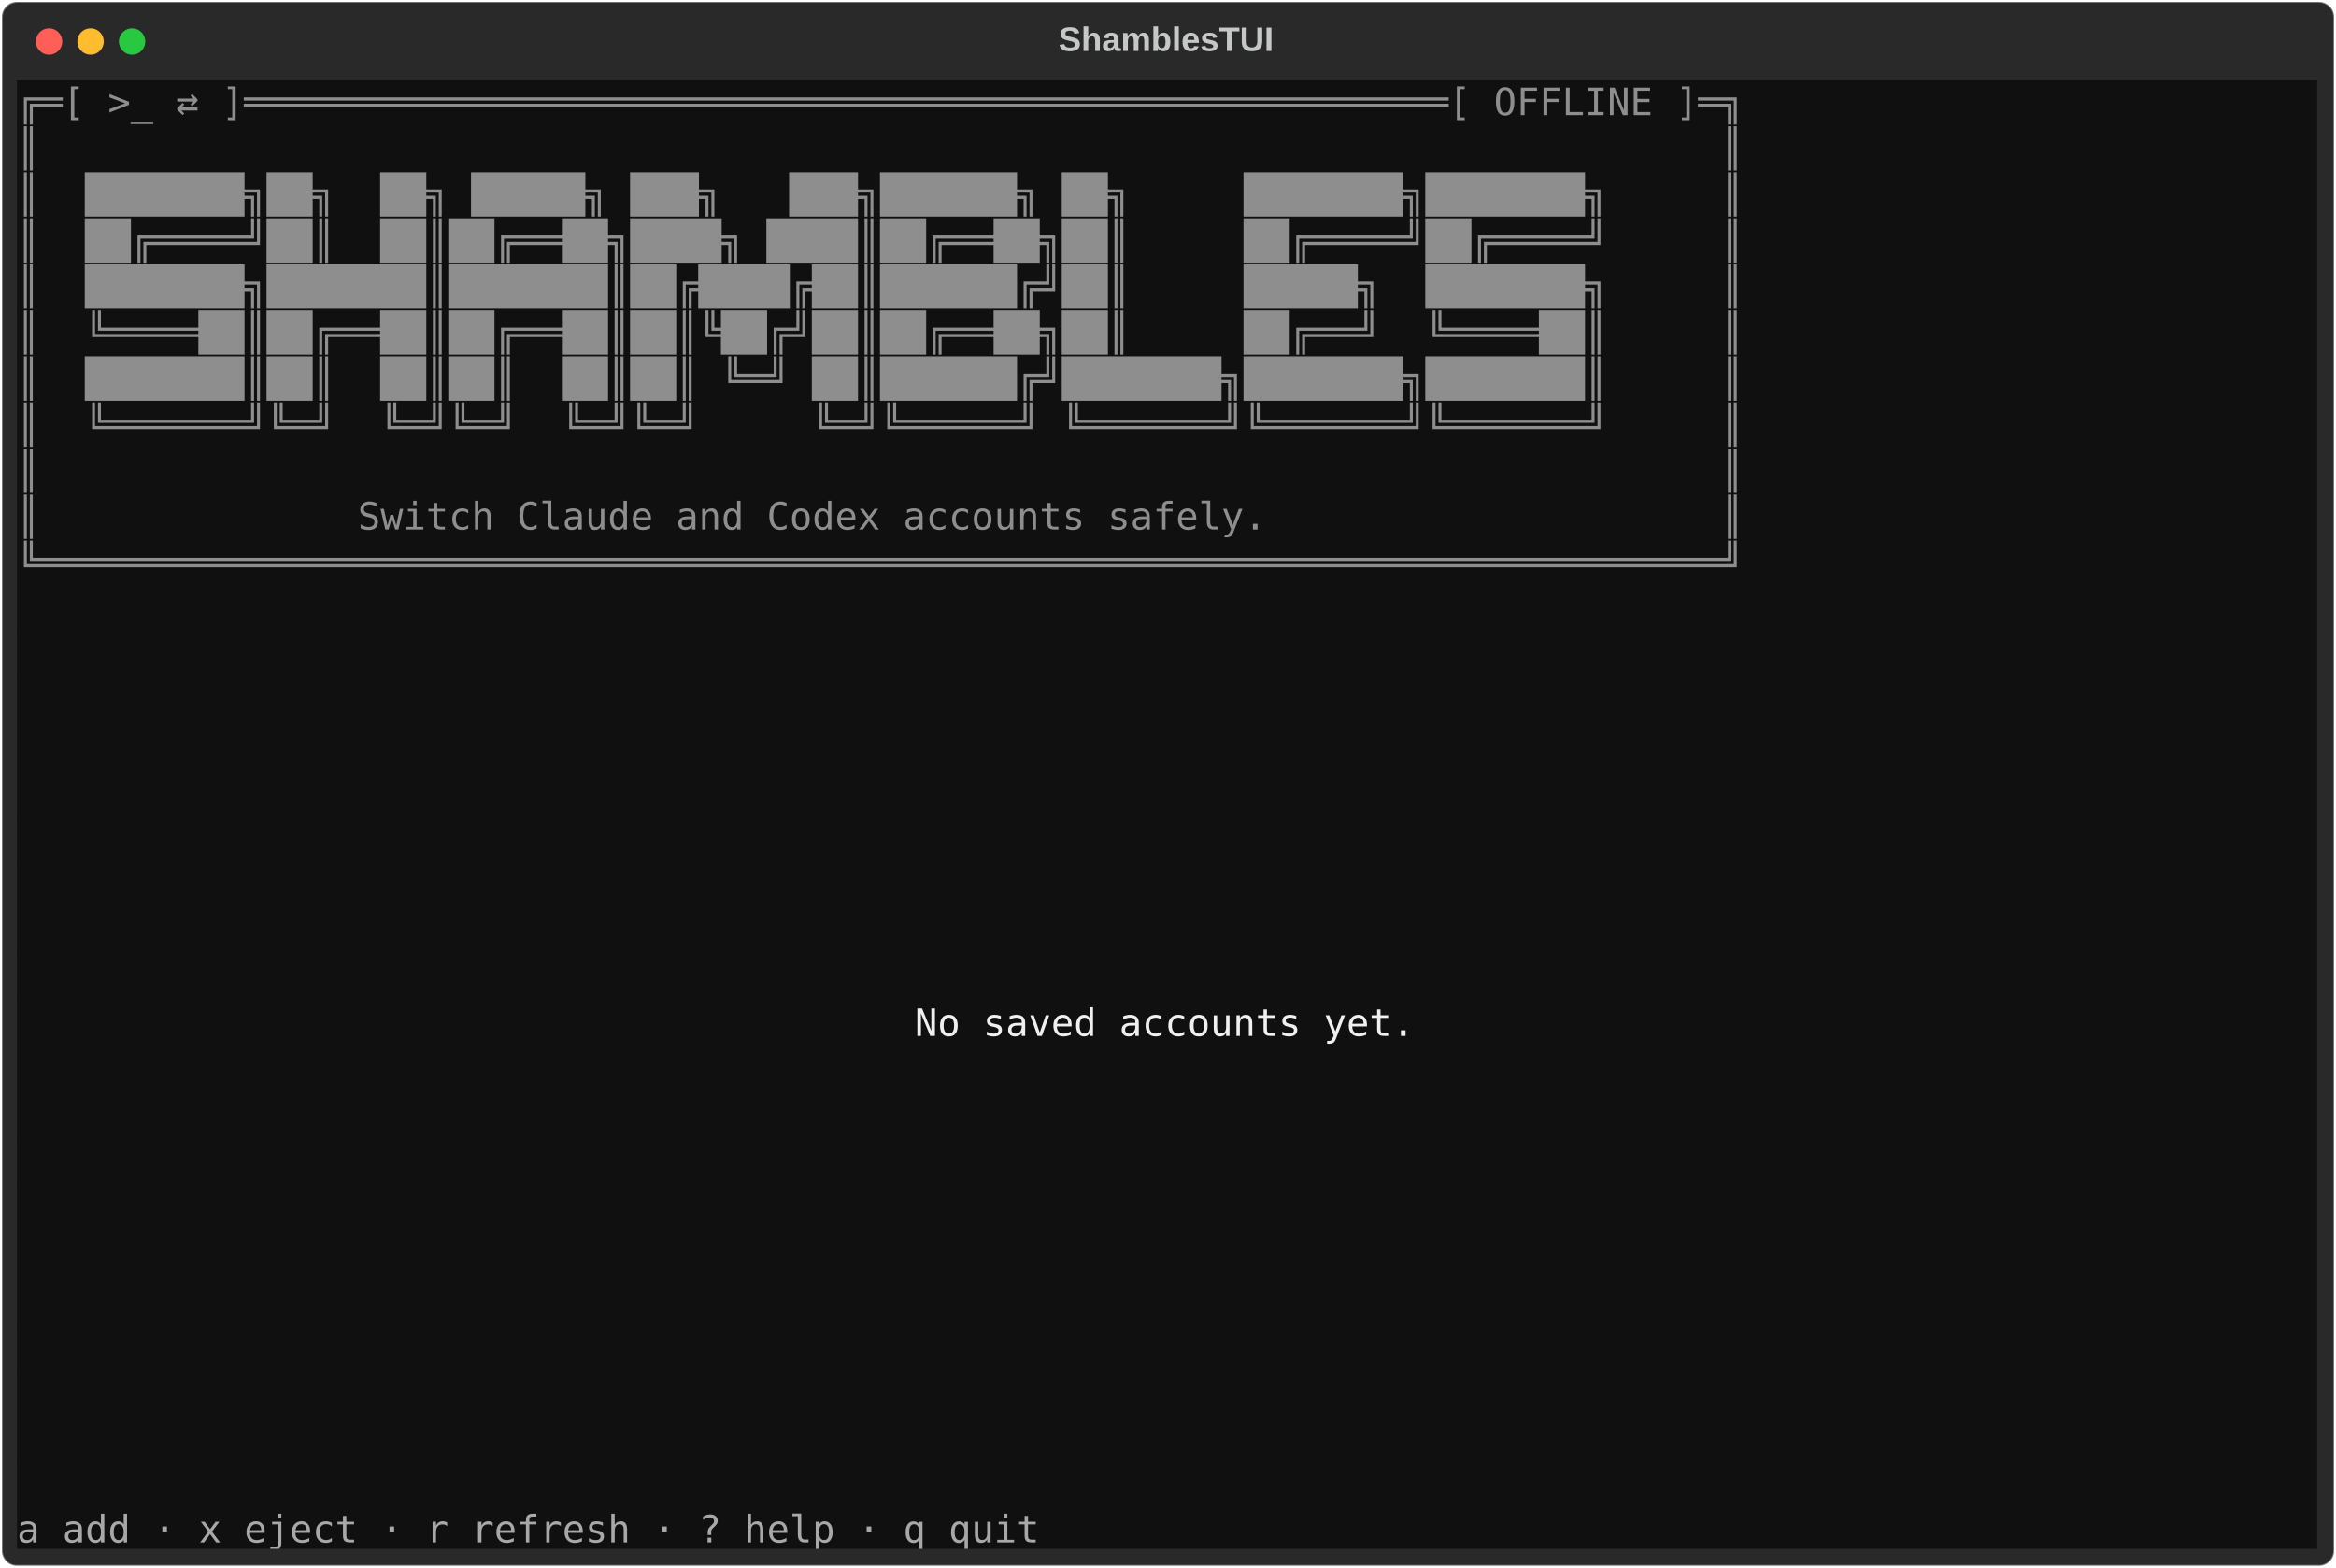
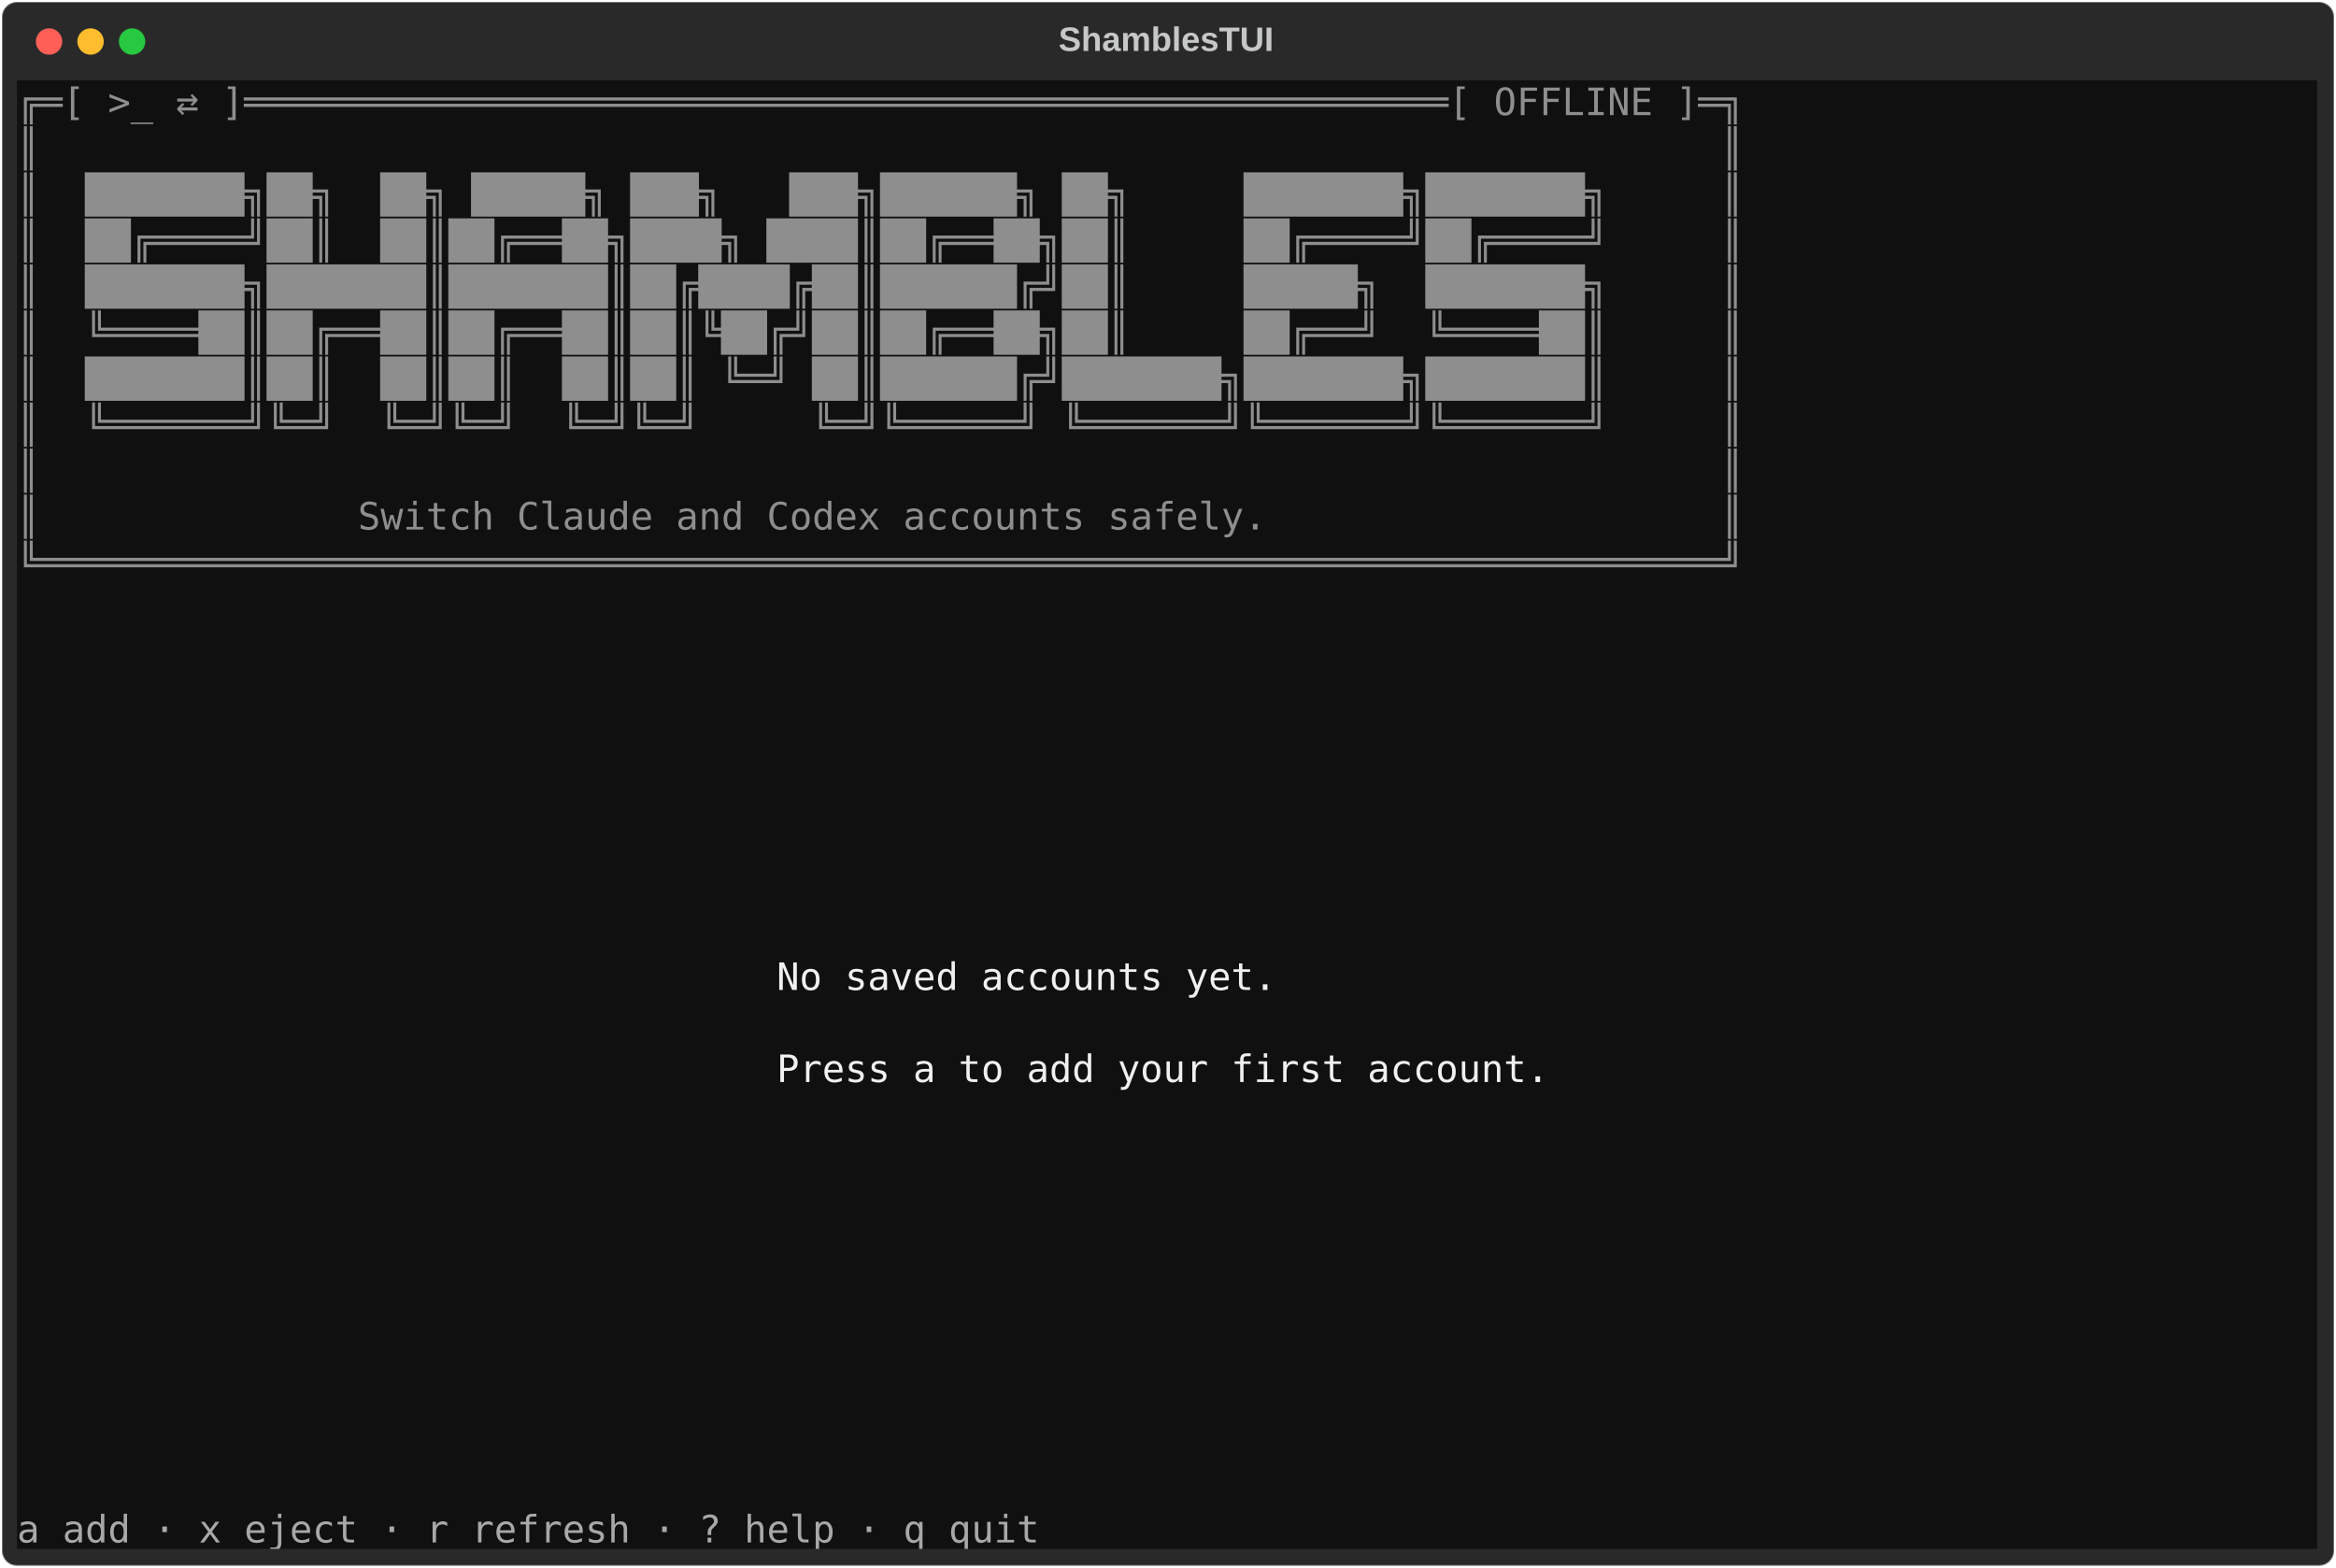
<svg xmlns="http://www.w3.org/2000/svg" class="rich-terminal" viewBox="0 0 1238 830.8">
  <style>

    @font-face {
        font-family: "Fira Code";
        src: local("FiraCode-Regular"),
                url("https://cdnjs.cloudflare.com/ajax/libs/firacode/6.2.0/woff2/FiraCode-Regular.woff2") format("woff2"),
                url("https://cdnjs.cloudflare.com/ajax/libs/firacode/6.2.0/woff/FiraCode-Regular.woff") format("woff");
        font-style: normal;
        font-weight: 400;
    }
    @font-face {
        font-family: "Fira Code";
        src: local("FiraCode-Bold"),
                url("https://cdnjs.cloudflare.com/ajax/libs/firacode/6.2.0/woff2/FiraCode-Bold.woff2") format("woff2"),
                url("https://cdnjs.cloudflare.com/ajax/libs/firacode/6.2.0/woff/FiraCode-Bold.woff") format("woff");
        font-style: bold;
        font-weight: 700;
    }

    .terminal-matrix {
        font-family: Fira Code, monospace;
        font-size: 20px;
        line-height: 24.4px;
        font-variant-east-asian: full-width;
    }

    .terminal-title {
        font-size: 18px;
        font-weight: bold;
        font-family: arial;
    }

    .terminal-r1 { fill: #8e8e8e }
.terminal-r2 { fill: #c5c8c6 }
.terminal-r3 { fill: #f0f0f0 }
.terminal-r4 { fill: #a8a8a8 }
    </style>
  <defs>
    <clipPath id="terminal-clip-terminal">
      <rect x="0" y="0" width="1219.0" height="779.8" />
    </clipPath>
    <clipPath id="terminal-line-0">
      <rect x="0" y="1.5" width="1220" height="24.65" />
    </clipPath>
    <clipPath id="terminal-line-1">
      <rect x="0" y="25.9" width="1220" height="24.65" />
    </clipPath>
    <clipPath id="terminal-line-2">
      <rect x="0" y="50.3" width="1220" height="24.65" />
    </clipPath>
    <clipPath id="terminal-line-3">
      <rect x="0" y="74.7" width="1220" height="24.65" />
    </clipPath>
    <clipPath id="terminal-line-4">
      <rect x="0" y="99.1" width="1220" height="24.65" />
    </clipPath>
    <clipPath id="terminal-line-5">
      <rect x="0" y="123.5" width="1220" height="24.65" />
    </clipPath>
    <clipPath id="terminal-line-6">
      <rect x="0" y="147.9" width="1220" height="24.65" />
    </clipPath>
    <clipPath id="terminal-line-7">
      <rect x="0" y="172.3" width="1220" height="24.65" />
    </clipPath>
    <clipPath id="terminal-line-8">
      <rect x="0" y="196.7" width="1220" height="24.65" />
    </clipPath>
    <clipPath id="terminal-line-9">
      <rect x="0" y="221.1" width="1220" height="24.65" />
    </clipPath>
    <clipPath id="terminal-line-10">
      <rect x="0" y="245.5" width="1220" height="24.65" />
    </clipPath>
    <clipPath id="terminal-line-11">
      <rect x="0" y="269.9" width="1220" height="24.65" />
    </clipPath>
    <clipPath id="terminal-line-12">
      <rect x="0" y="294.3" width="1220" height="24.65" />
    </clipPath>
    <clipPath id="terminal-line-13">
      <rect x="0" y="318.7" width="1220" height="24.65" />
    </clipPath>
    <clipPath id="terminal-line-14">
      <rect x="0" y="343.1" width="1220" height="24.65" />
    </clipPath>
    <clipPath id="terminal-line-15">
      <rect x="0" y="367.5" width="1220" height="24.65" />
    </clipPath>
    <clipPath id="terminal-line-16">
      <rect x="0" y="391.9" width="1220" height="24.65" />
    </clipPath>
    <clipPath id="terminal-line-17">
      <rect x="0" y="416.3" width="1220" height="24.65" />
    </clipPath>
    <clipPath id="terminal-line-18">
      <rect x="0" y="440.7" width="1220" height="24.65" />
    </clipPath>
    <clipPath id="terminal-line-19">
      <rect x="0" y="465.1" width="1220" height="24.65" />
    </clipPath>
    <clipPath id="terminal-line-20">
      <rect x="0" y="489.5" width="1220" height="24.65" />
    </clipPath>
    <clipPath id="terminal-line-21">
      <rect x="0" y="513.9" width="1220" height="24.65" />
    </clipPath>
    <clipPath id="terminal-line-22">
      <rect x="0" y="538.3" width="1220" height="24.65" />
    </clipPath>
    <clipPath id="terminal-line-23">
      <rect x="0" y="562.7" width="1220" height="24.65" />
    </clipPath>
    <clipPath id="terminal-line-24">
      <rect x="0" y="587.1" width="1220" height="24.65" />
    </clipPath>
    <clipPath id="terminal-line-25">
      <rect x="0" y="611.5" width="1220" height="24.65" />
    </clipPath>
    <clipPath id="terminal-line-26">
      <rect x="0" y="635.9" width="1220" height="24.65" />
    </clipPath>
    <clipPath id="terminal-line-27">
      <rect x="0" y="660.3" width="1220" height="24.65" />
    </clipPath>
    <clipPath id="terminal-line-28">
      <rect x="0" y="684.7" width="1220" height="24.65" />
    </clipPath>
    <clipPath id="terminal-line-29">
      <rect x="0" y="709.1" width="1220" height="24.65" />
    </clipPath>
    <clipPath id="terminal-line-30">
      <rect x="0" y="733.5" width="1220" height="24.65" />
    </clipPath>
  </defs>
  <rect fill="#292929" stroke="rgba(255,255,255,0.35)" stroke-width="1" x="1" y="1" width="1236" height="828.8" rx="8" />
  <text class="terminal-title" fill="#c5c8c6" text-anchor="middle" x="618" y="27">ShamblesTUI</text>
  <g transform="translate(26,22)">
    <circle cx="0" cy="0" r="7" fill="#ff5f57" />
    <circle cx="22" cy="0" r="7" fill="#febc2e" />
    <circle cx="44" cy="0" r="7" fill="#28c840" />
  </g>
  <g transform="translate(9, 41)" clip-path="url(#terminal-clip-terminal)">
    <rect fill="#101010" x="0" y="1.5" width="927.2" height="24.65" shape-rendering="crispEdges" />
    <rect fill="#101010" x="927.2" y="1.5" width="292.8" height="24.65" shape-rendering="crispEdges" />
    <rect fill="#101010" x="0" y="25.9" width="927.2" height="24.65" shape-rendering="crispEdges" />
    <rect fill="#101010" x="927.2" y="25.9" width="292.8" height="24.65" shape-rendering="crispEdges" />
    <rect fill="#101010" x="0" y="50.3" width="927.2" height="24.65" shape-rendering="crispEdges" />
    <rect fill="#101010" x="927.2" y="50.3" width="292.8" height="24.65" shape-rendering="crispEdges" />
    <rect fill="#101010" x="0" y="74.7" width="927.2" height="24.65" shape-rendering="crispEdges" />
    <rect fill="#101010" x="927.2" y="74.7" width="292.8" height="24.65" shape-rendering="crispEdges" />
    <rect fill="#101010" x="0" y="99.1" width="927.2" height="24.65" shape-rendering="crispEdges" />
    <rect fill="#101010" x="927.2" y="99.1" width="292.8" height="24.65" shape-rendering="crispEdges" />
    <rect fill="#101010" x="0" y="123.5" width="927.2" height="24.65" shape-rendering="crispEdges" />
    <rect fill="#101010" x="927.2" y="123.5" width="292.8" height="24.65" shape-rendering="crispEdges" />
    <rect fill="#101010" x="0" y="147.9" width="927.2" height="24.65" shape-rendering="crispEdges" />
    <rect fill="#101010" x="927.2" y="147.9" width="292.8" height="24.65" shape-rendering="crispEdges" />
    <rect fill="#101010" x="0" y="172.3" width="927.2" height="24.65" shape-rendering="crispEdges" />
    <rect fill="#101010" x="927.2" y="172.3" width="292.8" height="24.65" shape-rendering="crispEdges" />
    <rect fill="#101010" x="0" y="196.7" width="927.2" height="24.65" shape-rendering="crispEdges" />
    <rect fill="#101010" x="927.2" y="196.7" width="292.8" height="24.65" shape-rendering="crispEdges" />
    <rect fill="#101010" x="0" y="221.1" width="927.2" height="24.65" shape-rendering="crispEdges" />
    <rect fill="#101010" x="927.2" y="221.1" width="292.8" height="24.65" shape-rendering="crispEdges" />
    <rect fill="#101010" x="0" y="245.5" width="927.2" height="24.65" shape-rendering="crispEdges" />
    <rect fill="#101010" x="927.2" y="245.5" width="292.8" height="24.65" shape-rendering="crispEdges" />
    <rect fill="#101010" x="0" y="269.9" width="1220" height="24.65" shape-rendering="crispEdges" />
    <rect fill="#101010" x="0" y="294.3" width="1220" height="24.65" shape-rendering="crispEdges" />
    <rect fill="#101010" x="0" y="318.7" width="1220" height="24.65" shape-rendering="crispEdges" />
    <rect fill="#101010" x="0" y="343.1" width="1220" height="24.65" shape-rendering="crispEdges" />
    <rect fill="#101010" x="0" y="367.5" width="1220" height="24.65" shape-rendering="crispEdges" />
    <rect fill="#101010" x="0" y="391.9" width="1220" height="24.65" shape-rendering="crispEdges" />
    <rect fill="#101010" x="0" y="416.3" width="1220" height="24.65" shape-rendering="crispEdges" />
    <rect fill="#101010" x="0" y="440.7" width="1220" height="24.65" shape-rendering="crispEdges" />
-     <rect fill="#101010" x="0" y="465.1" width="1220" height="24.65" shape-rendering="crispEdges" />
+     <rect fill="#101010" x="0" y="465.1" width="24.4" height="24.65" shape-rendering="crispEdges" />
+     <rect fill="#101010" x="24.4" y="465.1" width="378.2" height="24.65" shape-rendering="crispEdges" />
+     <rect fill="#101010" x="402.6" y="465.1" width="268.4" height="24.65" shape-rendering="crispEdges" />
+     <rect fill="#101010" x="671" y="465.1" width="524.6" height="24.65" shape-rendering="crispEdges" />
+     <rect fill="#101010" x="1195.6" y="465.1" width="24.4" height="24.65" shape-rendering="crispEdges" />
    <rect fill="#101010" x="0" y="489.5" width="24.4" height="24.65" shape-rendering="crispEdges" />
-     <rect fill="#101010" x="24.4" y="489.5" width="451.4" height="24.65" shape-rendering="crispEdges" />
-     <rect fill="#101010" x="475.8" y="489.5" width="268.4" height="24.65" shape-rendering="crispEdges" />
-     <rect fill="#101010" x="744.2" y="489.5" width="451.4" height="24.65" shape-rendering="crispEdges" />
+     <rect fill="#101010" x="24.4" y="489.5" width="378.2" height="24.65" shape-rendering="crispEdges" />
+     <rect fill="#101010" x="402.6" y="489.5" width="0" height="24.65" shape-rendering="crispEdges" />
+     <rect fill="#101010" x="402.6" y="489.5" width="793" height="24.65" shape-rendering="crispEdges" />
    <rect fill="#101010" x="1195.6" y="489.5" width="24.4" height="24.65" shape-rendering="crispEdges" />
-     <rect fill="#101010" x="0" y="513.9" width="1220" height="24.65" shape-rendering="crispEdges" />
+     <rect fill="#101010" x="0" y="513.9" width="24.4" height="24.65" shape-rendering="crispEdges" />
+     <rect fill="#101010" x="24.4" y="513.9" width="378.2" height="24.65" shape-rendering="crispEdges" />
+     <rect fill="#101010" x="402.6" y="513.9" width="414.8" height="24.65" shape-rendering="crispEdges" />
+     <rect fill="#101010" x="817.4" y="513.9" width="378.2" height="24.65" shape-rendering="crispEdges" />
+     <rect fill="#101010" x="1195.6" y="513.9" width="24.4" height="24.65" shape-rendering="crispEdges" />
    <rect fill="#101010" x="0" y="538.3" width="1220" height="24.65" shape-rendering="crispEdges" />
    <rect fill="#101010" x="0" y="562.7" width="1220" height="24.65" shape-rendering="crispEdges" />
    <rect fill="#101010" x="0" y="587.1" width="1220" height="24.65" shape-rendering="crispEdges" />
    <rect fill="#101010" x="0" y="611.5" width="1220" height="24.65" shape-rendering="crispEdges" />
    <rect fill="#101010" x="0" y="635.9" width="1220" height="24.65" shape-rendering="crispEdges" />
    <rect fill="#101010" x="0" y="660.3" width="1220" height="24.65" shape-rendering="crispEdges" />
    <rect fill="#101010" x="0" y="684.7" width="1220" height="24.65" shape-rendering="crispEdges" />
    <rect fill="#101010" x="0" y="709.1" width="1220" height="24.65" shape-rendering="crispEdges" />
    <rect fill="#101010" x="0" y="733.5" width="1220" height="24.65" shape-rendering="crispEdges" />
    <rect fill="#101010" x="0" y="757.9" width="549" height="24.65" shape-rendering="crispEdges" />
    <rect fill="#101010" x="549" y="757.9" width="671" height="24.65" shape-rendering="crispEdges" />
    <g class="terminal-matrix">
      <text class="terminal-r1" x="0" y="20" textLength="927.2" clip-path="url(#terminal-line-0)">╔═[ &gt;_ ⇄ ]═════════════════════════════════════════════════════[ OFFLINE ]═╗</text>
      <text class="terminal-r2" x="1220" y="20" textLength="12.2" clip-path="url(#terminal-line-0)">
</text>
      <text class="terminal-r1" x="0" y="44.4" textLength="927.2" clip-path="url(#terminal-line-1)">║                                                                          ║</text>
      <text class="terminal-r2" x="1220" y="44.4" textLength="12.2" clip-path="url(#terminal-line-1)">
</text>
      <text class="terminal-r1" x="0" y="68.8" textLength="927.2" clip-path="url(#terminal-line-2)">║  ███████╗██╗  ██╗ █████╗ ███╗   ███╗██████╗ ██╗     ███████╗███████╗     ║</text>
      <text class="terminal-r2" x="1220" y="68.8" textLength="12.2" clip-path="url(#terminal-line-2)">
</text>
      <text class="terminal-r1" x="0" y="93.2" textLength="927.2" clip-path="url(#terminal-line-3)">║  ██╔════╝██║  ██║██╔══██╗████╗ ████║██╔══██╗██║     ██╔════╝██╔════╝     ║</text>
      <text class="terminal-r2" x="1220" y="93.2" textLength="12.2" clip-path="url(#terminal-line-3)">
</text>
      <text class="terminal-r1" x="0" y="117.6" textLength="927.2" clip-path="url(#terminal-line-4)">║  ███████╗███████║███████║██╔████╔██║██████╔╝██║     █████╗  ███████╗     ║</text>
      <text class="terminal-r2" x="1220" y="117.6" textLength="12.2" clip-path="url(#terminal-line-4)">
</text>
      <text class="terminal-r1" x="0" y="142" textLength="927.2" clip-path="url(#terminal-line-5)">║  ╚════██║██╔══██║██╔══██║██║╚██╔╝██║██╔══██╗██║     ██╔══╝  ╚════██║     ║</text>
      <text class="terminal-r2" x="1220" y="142" textLength="12.2" clip-path="url(#terminal-line-5)">
</text>
      <text class="terminal-r1" x="0" y="166.4" textLength="927.2" clip-path="url(#terminal-line-6)">║  ███████║██║  ██║██║  ██║██║ ╚═╝ ██║██████╔╝███████╗███████╗███████║     ║</text>
      <text class="terminal-r2" x="1220" y="166.4" textLength="12.2" clip-path="url(#terminal-line-6)">
</text>
      <text class="terminal-r1" x="0" y="190.8" textLength="927.2" clip-path="url(#terminal-line-7)">║  ╚══════╝╚═╝  ╚═╝╚═╝  ╚═╝╚═╝     ╚═╝╚═════╝ ╚══════╝╚══════╝╚══════╝     ║</text>
      <text class="terminal-r2" x="1220" y="190.8" textLength="12.2" clip-path="url(#terminal-line-7)">
</text>
      <text class="terminal-r1" x="0" y="215.2" textLength="927.2" clip-path="url(#terminal-line-8)">║                                                                          ║</text>
      <text class="terminal-r2" x="1220" y="215.2" textLength="12.2" clip-path="url(#terminal-line-8)">
</text>
      <text class="terminal-r1" x="0" y="239.6" textLength="927.2" clip-path="url(#terminal-line-9)">║              Switch Claude and Codex accounts safely.                    ║</text>
      <text class="terminal-r2" x="1220" y="239.6" textLength="12.2" clip-path="url(#terminal-line-9)">
</text>
      <text class="terminal-r1" x="0" y="264" textLength="927.2" clip-path="url(#terminal-line-10)">╚══════════════════════════════════════════════════════════════════════════╝</text>
      <text class="terminal-r2" x="1220" y="264" textLength="12.2" clip-path="url(#terminal-line-10)">
</text>
      <text class="terminal-r2" x="1220" y="288.4" textLength="12.2" clip-path="url(#terminal-line-11)">
</text>
      <text class="terminal-r2" x="1220" y="312.8" textLength="12.2" clip-path="url(#terminal-line-12)">
</text>
      <text class="terminal-r2" x="1220" y="337.2" textLength="12.2" clip-path="url(#terminal-line-13)">
</text>
      <text class="terminal-r2" x="1220" y="361.6" textLength="12.2" clip-path="url(#terminal-line-14)">
</text>
      <text class="terminal-r2" x="1220" y="386" textLength="12.2" clip-path="url(#terminal-line-15)">
</text>
      <text class="terminal-r2" x="1220" y="410.4" textLength="12.2" clip-path="url(#terminal-line-16)">
</text>
      <text class="terminal-r2" x="1220" y="434.8" textLength="12.2" clip-path="url(#terminal-line-17)">
</text>
      <text class="terminal-r2" x="1220" y="459.2" textLength="12.2" clip-path="url(#terminal-line-18)">
</text>
+       <text class="terminal-r3" x="402.6" y="483.6" textLength="268.4" clip-path="url(#terminal-line-19)">No saved accounts yet.</text>
      <text class="terminal-r2" x="1220" y="483.6" textLength="12.2" clip-path="url(#terminal-line-19)">
</text>
-       <text class="terminal-r3" x="475.8" y="508" textLength="268.4" clip-path="url(#terminal-line-20)">No saved accounts yet.</text>
      <text class="terminal-r2" x="1220" y="508" textLength="12.2" clip-path="url(#terminal-line-20)">
</text>
+       <text class="terminal-r3" x="402.6" y="532.4" textLength="414.8" clip-path="url(#terminal-line-21)">Press a to add your first account.</text>
      <text class="terminal-r2" x="1220" y="532.4" textLength="12.2" clip-path="url(#terminal-line-21)">
</text>
      <text class="terminal-r2" x="1220" y="556.8" textLength="12.2" clip-path="url(#terminal-line-22)">
</text>
      <text class="terminal-r2" x="1220" y="581.2" textLength="12.2" clip-path="url(#terminal-line-23)">
</text>
      <text class="terminal-r2" x="1220" y="605.6" textLength="12.2" clip-path="url(#terminal-line-24)">
</text>
      <text class="terminal-r2" x="1220" y="630" textLength="12.2" clip-path="url(#terminal-line-25)">
</text>
      <text class="terminal-r2" x="1220" y="654.4" textLength="12.2" clip-path="url(#terminal-line-26)">
</text>
      <text class="terminal-r2" x="1220" y="678.8" textLength="12.2" clip-path="url(#terminal-line-27)">
</text>
      <text class="terminal-r2" x="1220" y="703.2" textLength="12.2" clip-path="url(#terminal-line-28)">
</text>
      <text class="terminal-r2" x="1220" y="727.6" textLength="12.2" clip-path="url(#terminal-line-29)">
</text>
      <text class="terminal-r2" x="1220" y="752" textLength="12.2" clip-path="url(#terminal-line-30)">
</text>
      <text class="terminal-r4" x="0" y="776.4" textLength="549" clip-path="url(#terminal-line-31)">a add · x eject · r refresh · ? help · q quit</text>
    </g>
  </g>
</svg>
